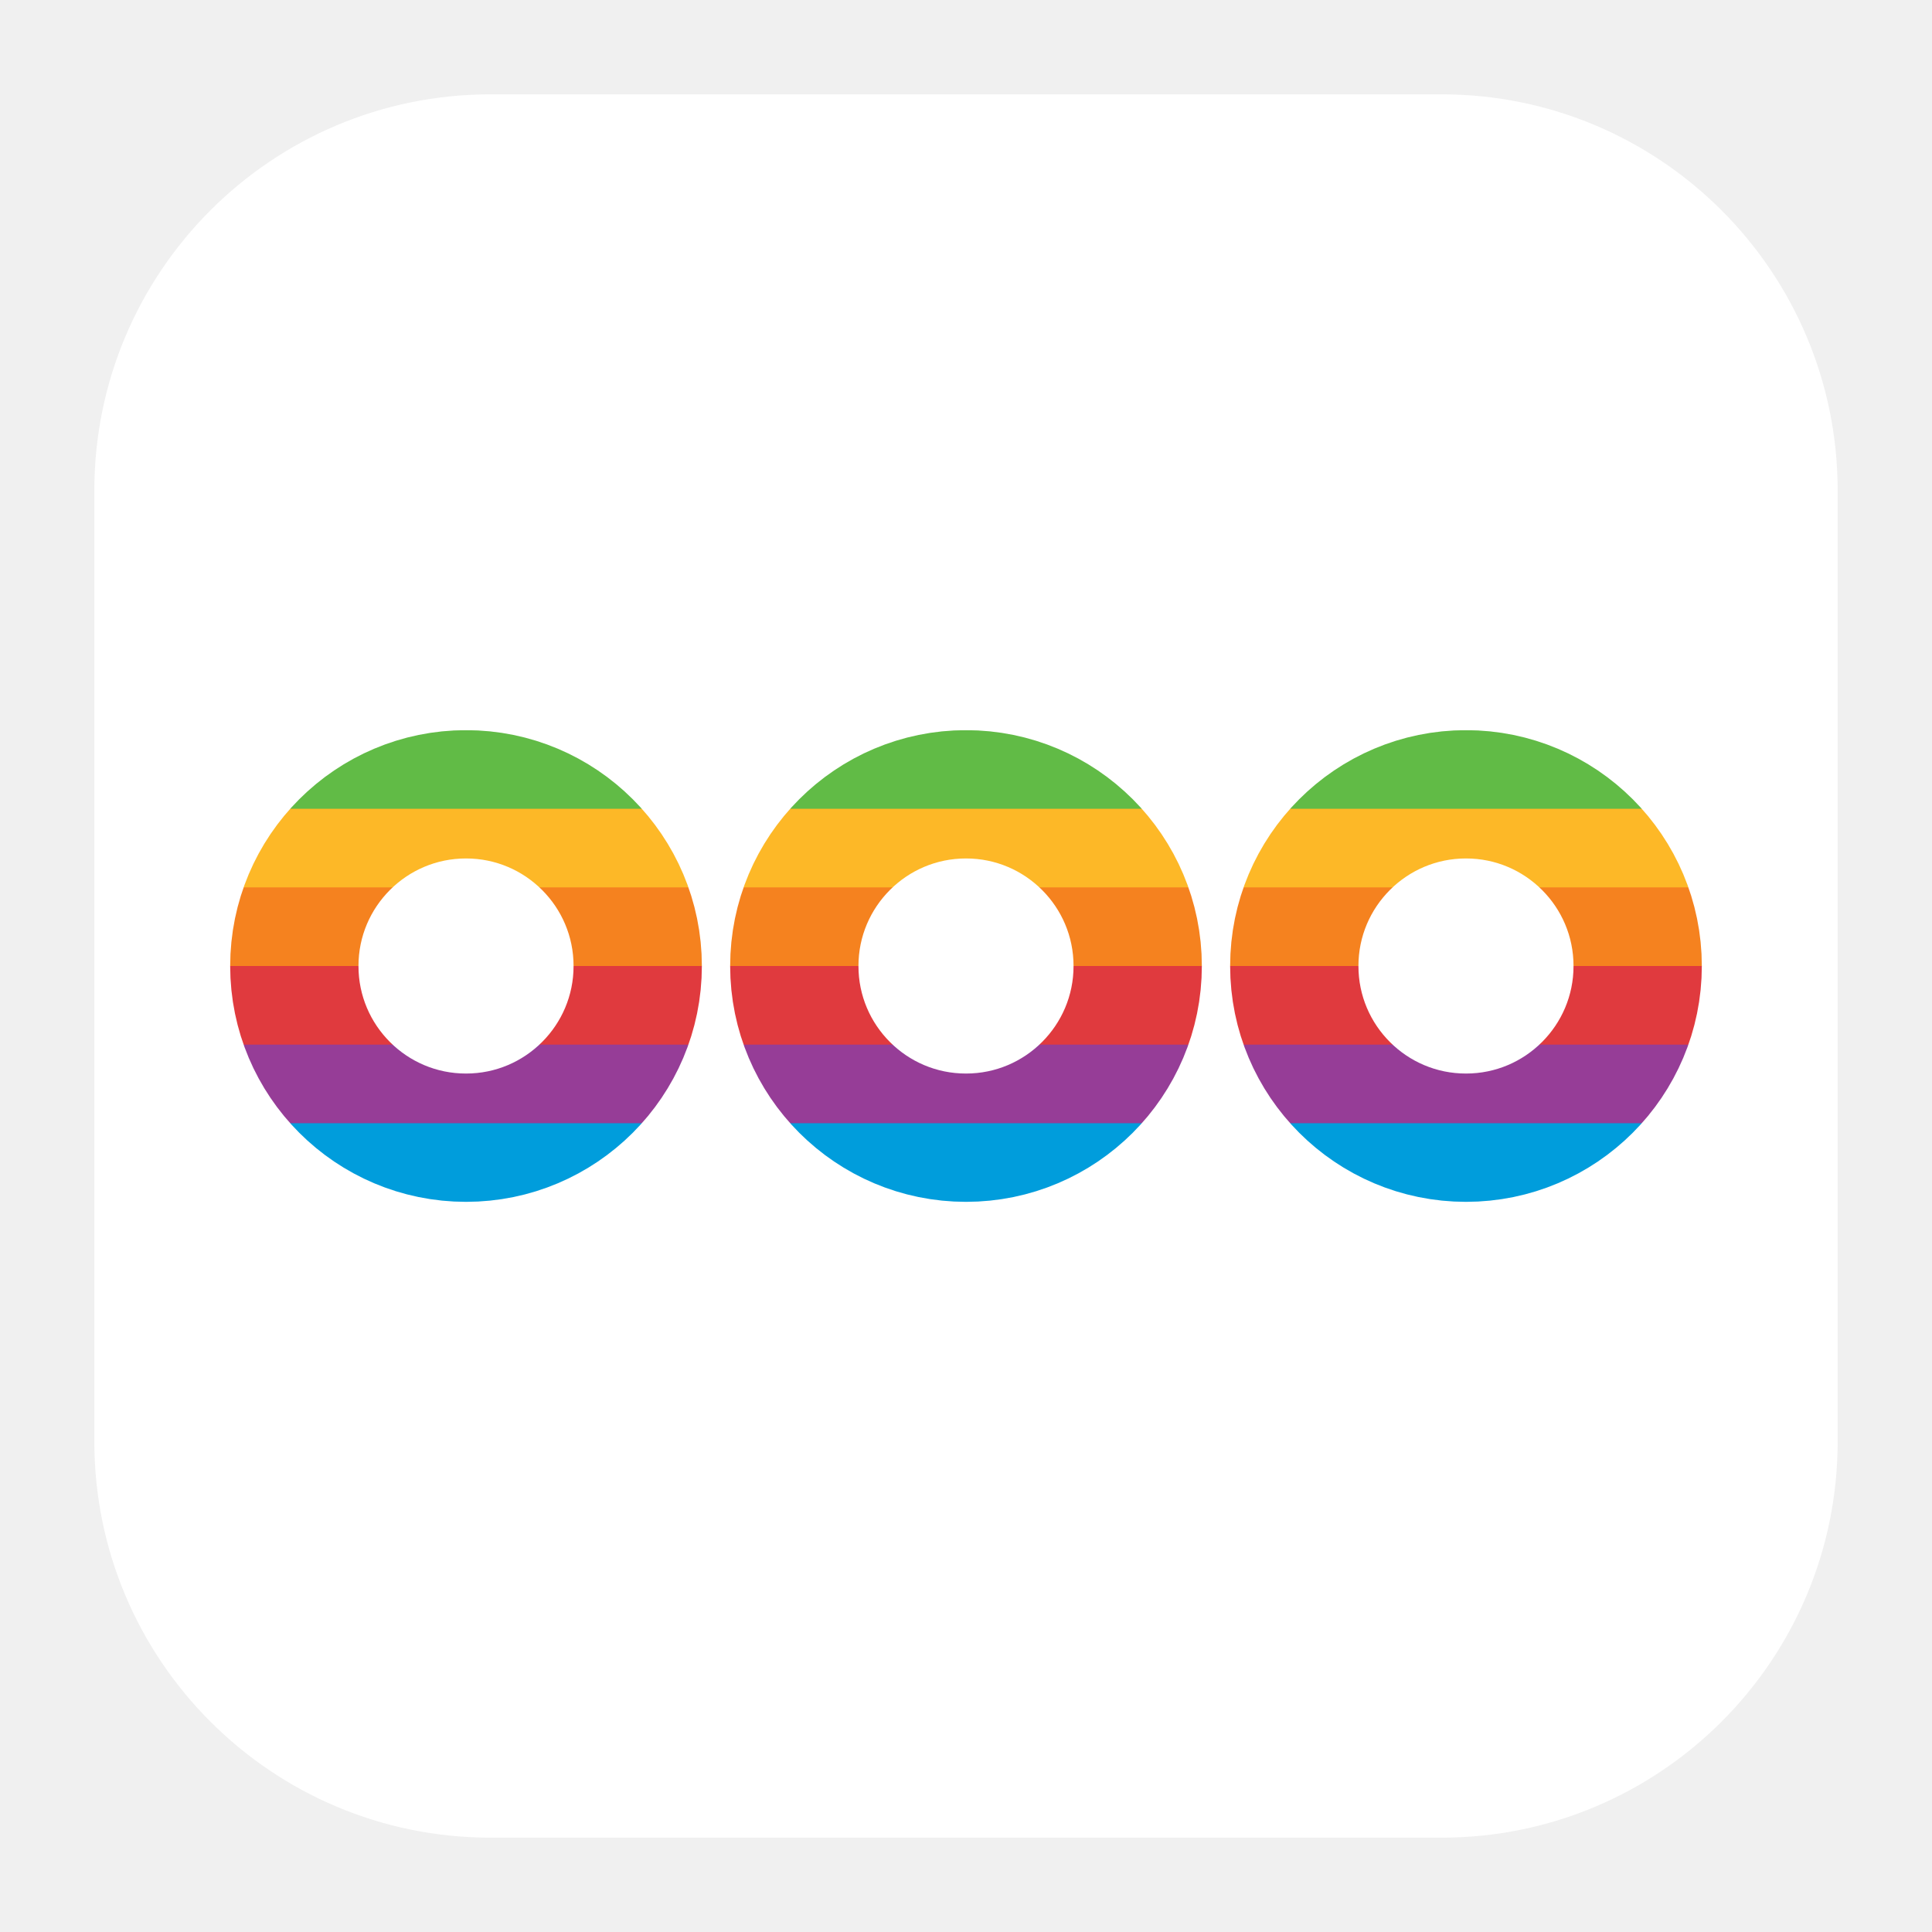
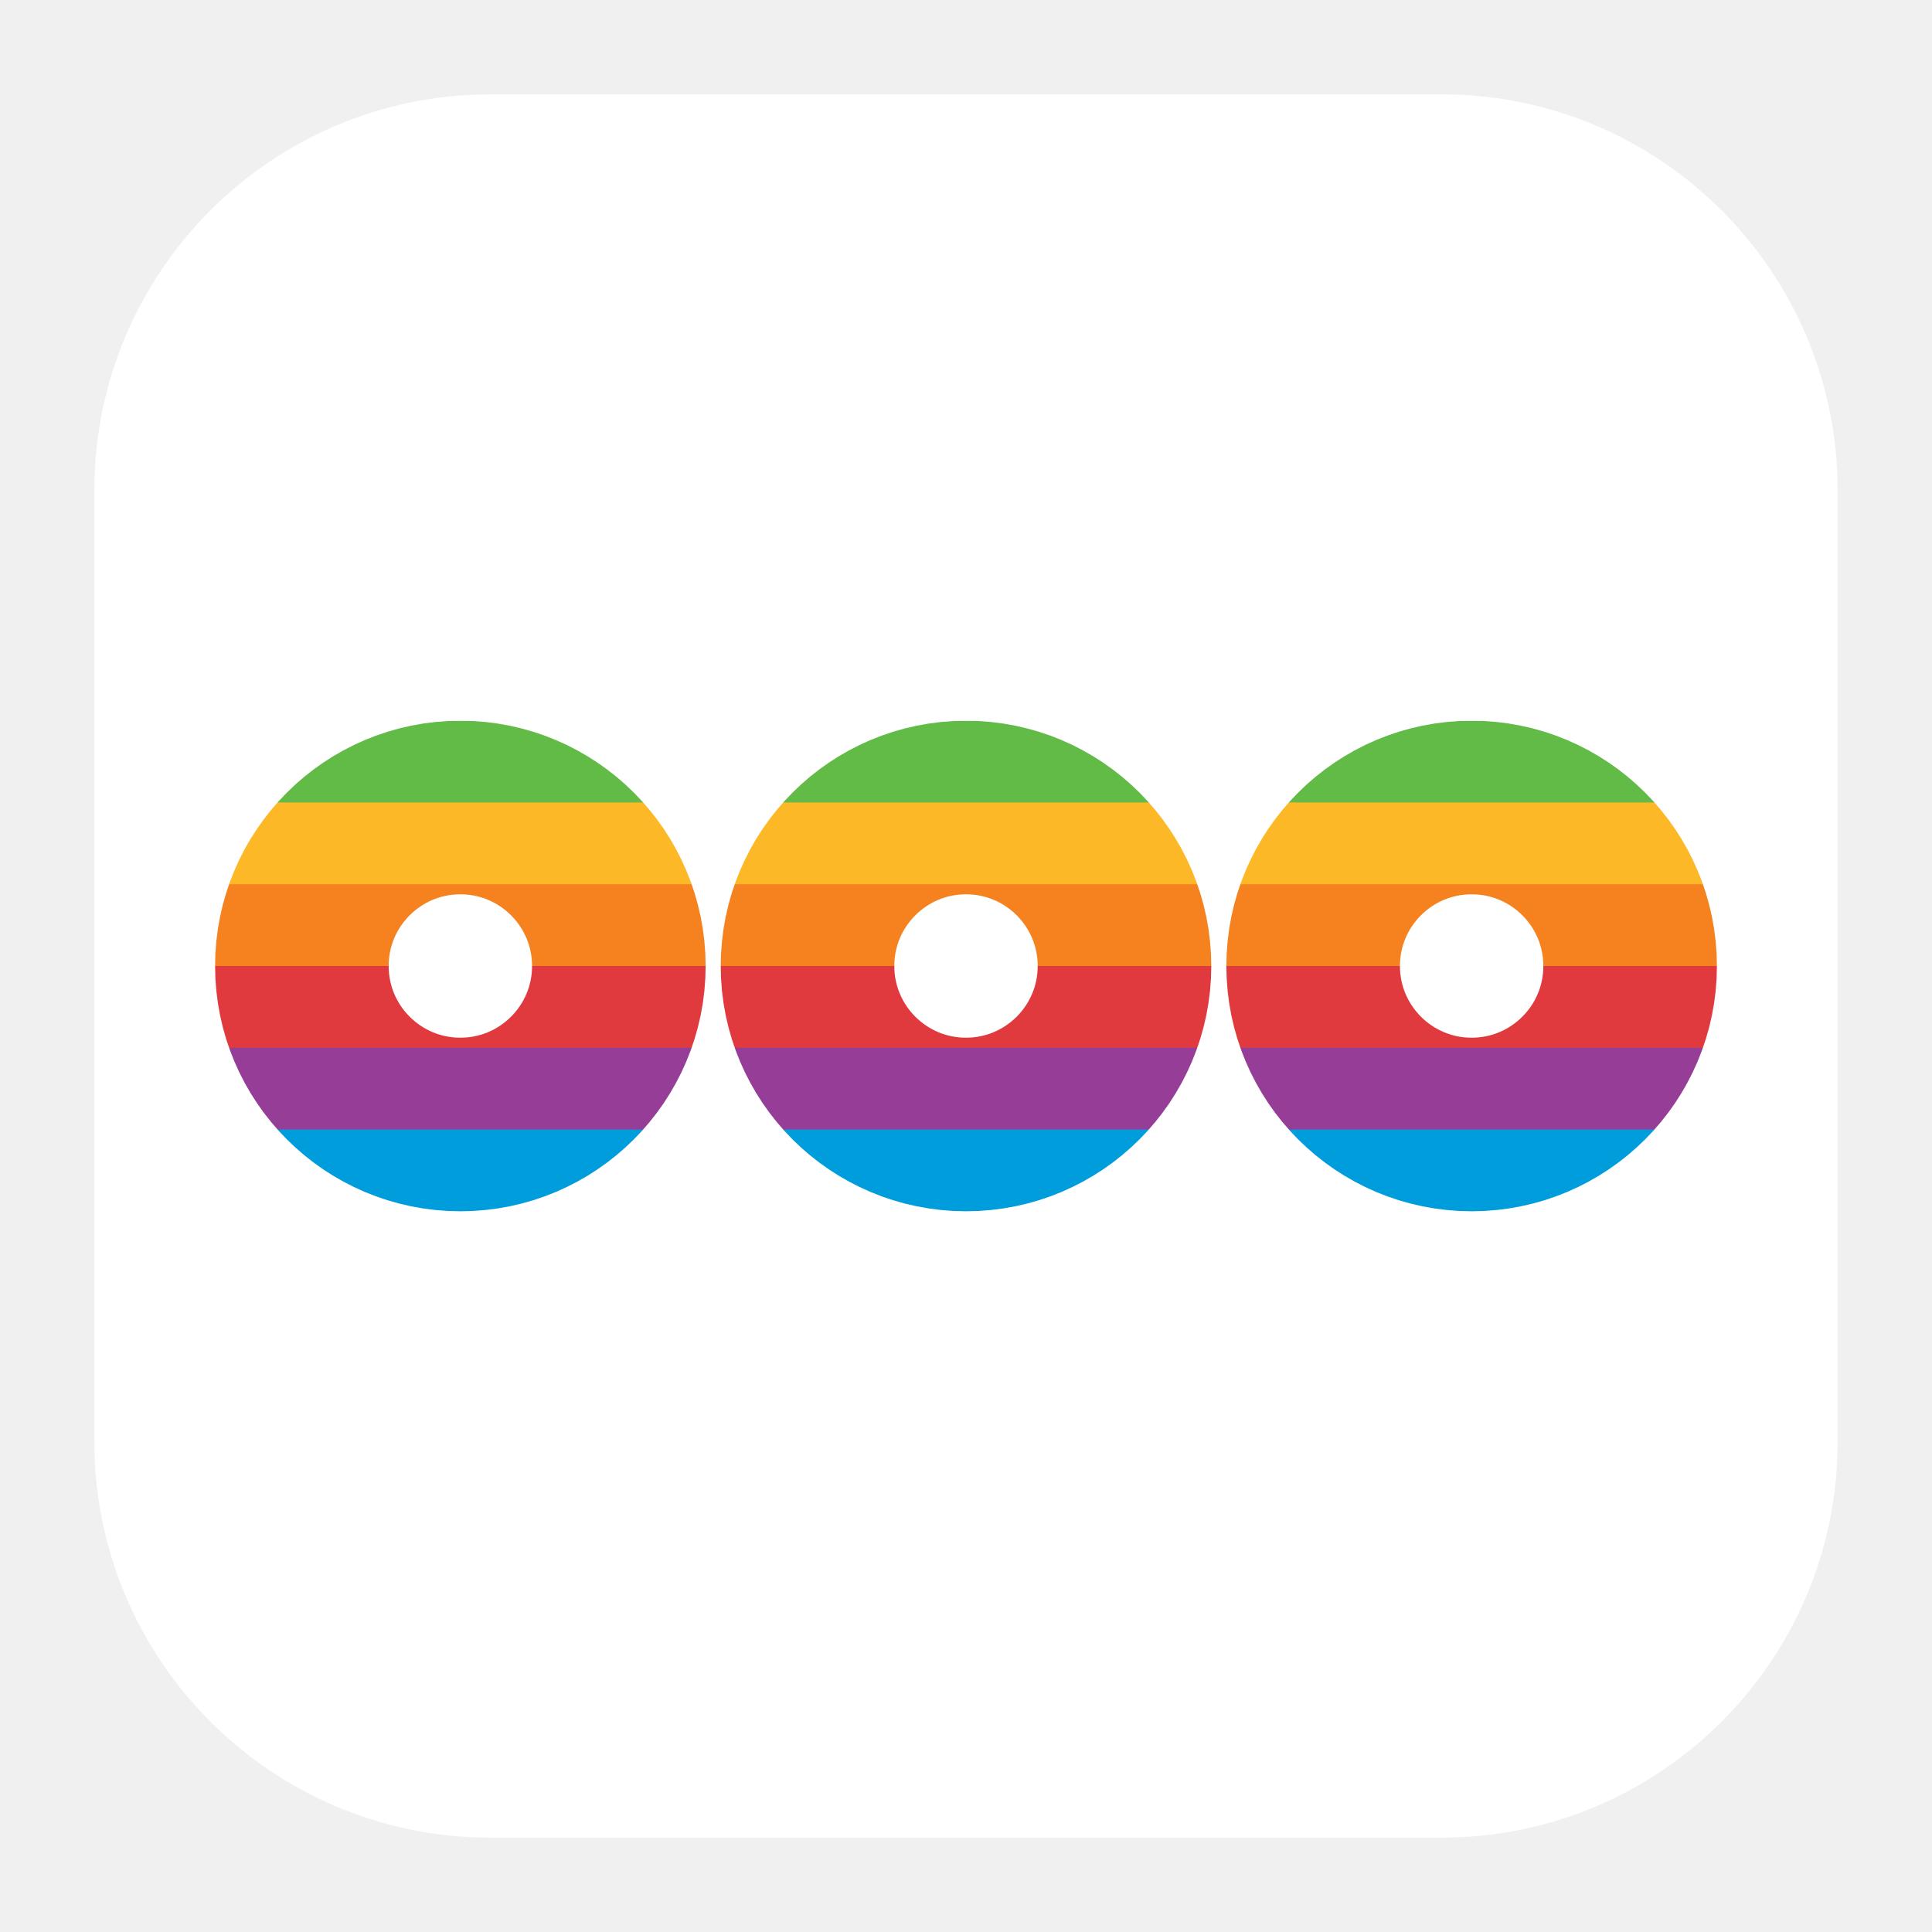
<svg xmlns="http://www.w3.org/2000/svg" viewBox="0 0 1024 1024" width="1024" height="1024">
  <rect x="50" y="50" width="924" height="924" rx="210" fill="#ffffff" />
  <defs>
    <mask id="o" maskUnits="userSpaceOnUse" x="0" y="0" width="1024" height="1024">
-       <g fill="none" stroke="#fff" stroke-width="68">
-         <circle cx="247" cy="512" r="91" />
-         <circle cx="512" cy="512" r="91" />
-         <circle cx="777" cy="512" r="91" />
+       <g fill="none" stroke="#fff" stroke-width="92">
+         <circle cx="244.0" cy="512" r="84" />
+         <circle cx="512" cy="512" r="84" />
+         <circle cx="780.0" cy="512" r="84" />
      </g>
    </mask>
  </defs>
  <g mask="url(#o)">
-     <rect x="0" y="387.00" width="1024" height="42.17" fill="#61BB46" />
-     <rect x="0" y="428.67" width="1024" height="42.17" fill="#FDB827" />
-     <rect x="0" y="470.33" width="1024" height="42.17" fill="#F5821F" />
-     <rect x="0" y="512.00" width="1024" height="42.17" fill="#E03A3E" />
-     <rect x="0" y="553.67" width="1024" height="42.17" fill="#963D97" />
-     <rect x="0" y="595.33" width="1024" height="42.17" fill="#009DDC" />
+     <rect x="0" y="382.00" width="1024" height="43.83" fill="#61BB46" />
+     <rect x="0" y="425.33" width="1024" height="43.83" fill="#FDB827" />
+     <rect x="0" y="468.67" width="1024" height="43.83" fill="#F5821F" />
+     <rect x="0" y="512.00" width="1024" height="43.83" fill="#E03A3E" />
+     <rect x="0" y="555.33" width="1024" height="43.83" fill="#963D97" />
+     <rect x="0" y="598.67" width="1024" height="43.83" fill="#009DDC" />
  </g>
</svg>
